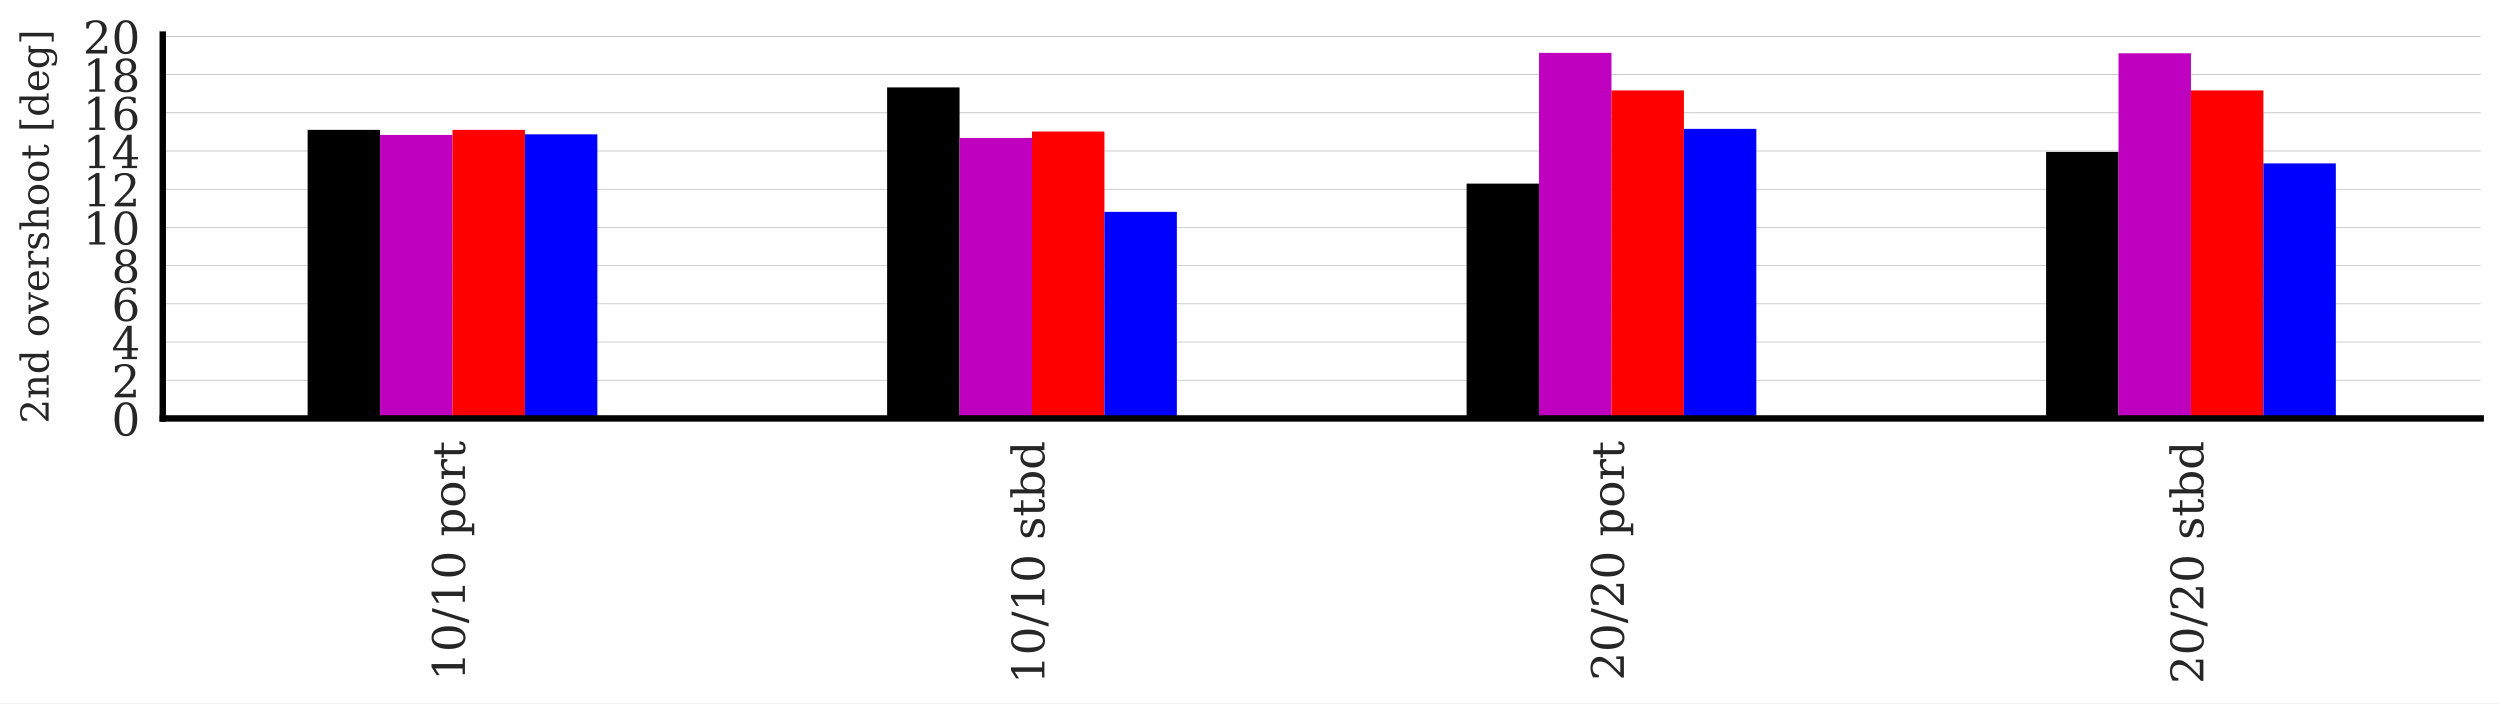
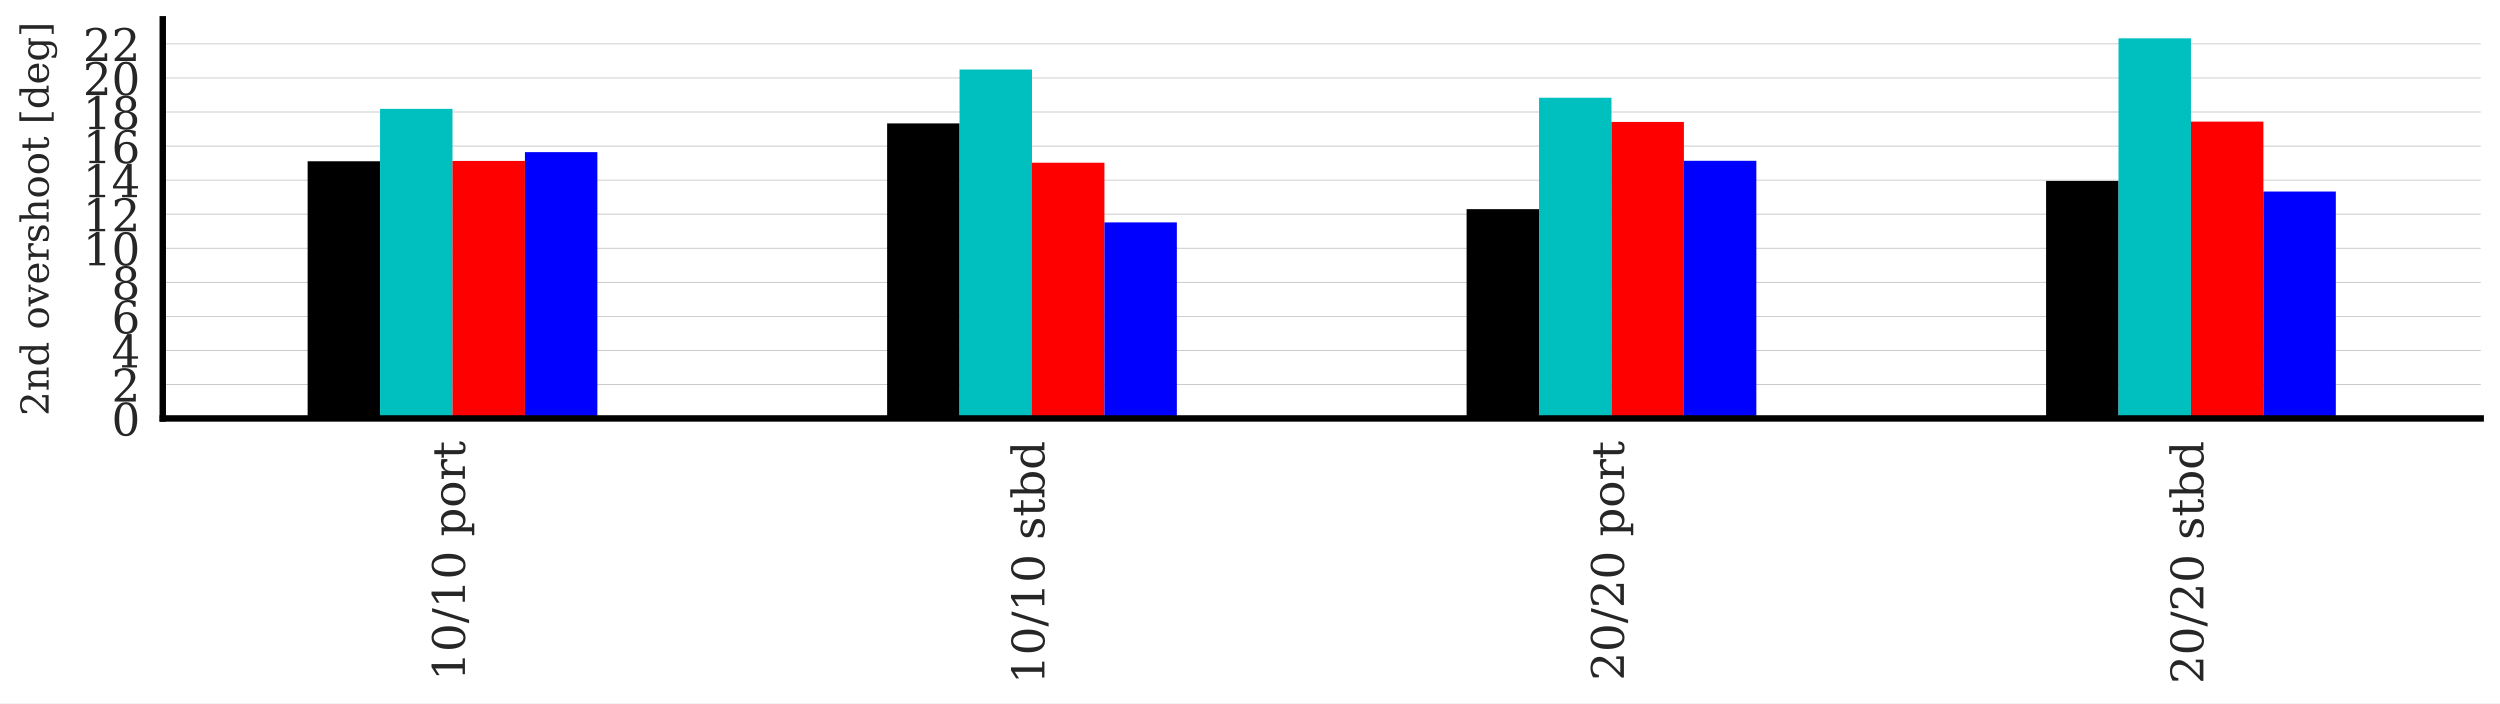
<svg xmlns="http://www.w3.org/2000/svg" xmlns:xlink="http://www.w3.org/1999/xlink" width="388.619pt" height="109.312pt" viewBox="0 0 388.619 109.312" version="1.1">
  <defs>
    <style type="text/css">*{stroke-linejoin: round; stroke-linecap: butt}</style>
  </defs>
  <g id="figure_1">
    <g id="patch_1">
      <path d="M 0 109.312  L 388.619 109.312  L 388.619 0  L 0 0  z " style="fill: #ffffff" />
    </g>
    <g id="axes_1">
      <g id="patch_2">
-         <path d="M 25.3 65.046  L 385.619 65.046  L 385.619 5.377  L 25.3 5.377  z " style="fill: #ffffff" />
+         <path d="M 25.3 65.046  L 385.619 65.046  L 385.619 3  L 25.3 3  z " style="fill: #ffffff" />
      </g>
      <g id="matplotlib.axis_1">
        <g id="xtick_1">
          <g id="line2d_1" />
          <g id="text_1">
            <g style="fill: #262626" transform="translate(72.27138 105.7983) rotate(-90) scale(0.07 -0.07)">
              <defs>
                <path id="DejaVuSerif-31" d="M 909 0  L 909 331  L 1722 331  L 1722 4213  L 781 3603  L 781 4013  L 1919 4750  L 2350 4750  L 2350 331  L 3163 331  L 3163 0  L 909 0  z " transform="scale(0.015625)" />
                <path id="DejaVuSerif-30" d="M 2034 219  Q 2513 219 2750 744  Q 2988 1269 2988 2328  Q 2988 3391 2750 3916  Q 2513 4441 2034 4441  Q 1556 4441 1318 3916  Q 1081 3391 1081 2328  Q 1081 1269 1318 744  Q 1556 219 2034 219  z M 2034 -91  Q 1275 -91 848 546  Q 422 1184 422 2328  Q 422 3475 848 4112  Q 1275 4750 2034 4750  Q 2797 4750 3222 4112  Q 3647 3475 3647 2328  Q 3647 1184 3222 546  Q 2797 -91 2034 -91  z " transform="scale(0.015625)" />
                <path id="DejaVuSerif-2f" d="M 1656 4666  L 2156 4666  L 500 -594  L 0 -594  L 1656 4666  z " transform="scale(0.015625)" />
                <path id="DejaVuSerif-20" transform="scale(0.015625)" />
                <path id="DejaVuSerif-70" d="M 1313 1825  L 1313 1497  Q 1313 897 1542 583  Q 1772 269 2209 269  Q 2650 269 2876 622  Q 3103 975 3103 1663  Q 3103 2353 2876 2703  Q 2650 3053 2209 3053  Q 1772 3053 1542 2737  Q 1313 2422 1313 1825  z M 738 2988  L 184 2988  L 184 3322  L 1313 3322  L 1313 2803  Q 1481 3116 1742 3264  Q 2003 3413 2388 3413  Q 3000 3413 3387 2928  Q 3775 2444 3775 1663  Q 3775 881 3387 395  Q 3000 -91 2388 -91  Q 2003 -91 1742 57  Q 1481 206 1313 519  L 1313 -997  L 1856 -997  L 1856 -1331  L 184 -1331  L 184 -997  L 738 -997  L 738 2988  z " transform="scale(0.015625)" />
                <path id="DejaVuSerif-6f" d="M 1925 219  Q 2388 219 2623 584  Q 2859 950 2859 1663  Q 2859 2375 2623 2739  Q 2388 3103 1925 3103  Q 1463 3103 1227 2739  Q 991 2375 991 1663  Q 991 950 1228 584  Q 1466 219 1925 219  z M 1925 -91  Q 1200 -91 759 389  Q 319 869 319 1663  Q 319 2456 758 2934  Q 1197 3413 1925 3413  Q 2653 3413 3092 2934  Q 3531 2456 3531 1663  Q 3531 869 3092 389  Q 2653 -91 1925 -91  z " transform="scale(0.015625)" />
                <path id="DejaVuSerif-72" d="M 3059 3328  L 3059 2497  L 2728 2497  Q 2713 2744 2591 2866  Q 2469 2988 2234 2988  Q 1809 2988 1582 2694  Q 1356 2400 1356 1850  L 1356 331  L 2022 331  L 2022 0  L 263 0  L 263 331  L 781 331  L 781 2994  L 231 2994  L 231 3322  L 1356 3322  L 1356 2731  Q 1525 3078 1790 3245  Q 2056 3413 2438 3413  Q 2578 3413 2733 3391  Q 2888 3369 3059 3328  z " transform="scale(0.015625)" />
                <path id="DejaVuSerif-74" d="M 691 2988  L 184 2988  L 184 3322  L 691 3322  L 691 4353  L 1269 4353  L 1269 3322  L 2350 3322  L 2350 2988  L 1269 2988  L 1269 878  Q 1269 456 1350 337  Q 1431 219 1650 219  Q 1875 219 1978 351  Q 2081 484 2088 781  L 2522 781  Q 2497 328 2275 118  Q 2053 -91 1600 -91  Q 1103 -91 897 129  Q 691 350 691 878  L 691 2988  z " transform="scale(0.015625)" />
              </defs>
              <use xlink:href="#DejaVuSerif-31" />
              <use xlink:href="#DejaVuSerif-30" x="63.623" />
              <use xlink:href="#DejaVuSerif-2f" x="127.246" />
              <use xlink:href="#DejaVuSerif-31" x="160.938" />
              <use xlink:href="#DejaVuSerif-30" x="224.561" />
              <use xlink:href="#DejaVuSerif-20" x="288.184" />
              <use xlink:href="#DejaVuSerif-70" x="319.971" />
              <use xlink:href="#DejaVuSerif-6f" x="383.984" />
              <use xlink:href="#DejaVuSerif-72" x="444.189" />
              <use xlink:href="#DejaVuSerif-74" x="491.992" />
            </g>
          </g>
        </g>
        <g id="xtick_2">
          <g id="line2d_2" />
          <g id="text_2">
            <g style="fill: #262626" transform="translate(162.3512 106.3113) rotate(-90) scale(0.07 -0.07)">
              <defs>
                <path id="DejaVuSerif-73" d="M 359 184  L 359 959  L 691 959  Q 703 588 923 403  Q 1144 219 1575 219  Q 1963 219 2166 364  Q 2369 509 2369 788  Q 2369 1006 2220 1140  Q 2072 1275 1594 1428  L 1178 1569  Q 750 1706 558 1912  Q 366 2119 366 2438  Q 366 2894 700 3153  Q 1034 3413 1625 3413  Q 1888 3413 2178 3344  Q 2469 3275 2778 3144  L 2778 2419  L 2447 2419  Q 2434 2741 2221 2922  Q 2009 3103 1644 3103  Q 1281 3103 1095 2975  Q 909 2847 909 2591  Q 909 2381 1050 2254  Q 1191 2128 1613 1997  L 2069 1856  Q 2541 1709 2748 1489  Q 2956 1269 2956 922  Q 2956 450 2595 179  Q 2234 -91 1600 -91  Q 1278 -91 972 -22  Q 666 47 359 184  z " transform="scale(0.015625)" />
                <path id="DejaVuSerif-62" d="M 738 331  L 738 4531  L 184 4531  L 184 4863  L 1313 4863  L 1313 2803  Q 1481 3116 1742 3264  Q 2003 3413 2388 3413  Q 3000 3413 3387 2928  Q 3775 2444 3775 1663  Q 3775 881 3387 395  Q 3000 -91 2388 -91  Q 2003 -91 1742 57  Q 1481 206 1313 519  L 1313 0  L 184 0  L 184 331  L 738 331  z M 1313 1497  Q 1313 897 1542 583  Q 1772 269 2209 269  Q 2650 269 2876 622  Q 3103 975 3103 1663  Q 3103 2353 2876 2703  Q 2650 3053 2209 3053  Q 1772 3053 1542 2737  Q 1313 2422 1313 1825  L 1313 1497  z " transform="scale(0.015625)" />
                <path id="DejaVuSerif-64" d="M 3359 331  L 3909 331  L 3909 0  L 2784 0  L 2784 519  Q 2616 206 2355 57  Q 2094 -91 1709 -91  Q 1097 -91 708 395  Q 319 881 319 1663  Q 319 2444 706 2928  Q 1094 3413 1709 3413  Q 2094 3413 2355 3264  Q 2616 3116 2784 2803  L 2784 4531  L 2241 4531  L 2241 4863  L 3359 4863  L 3359 331  z M 2784 1497  L 2784 1825  Q 2784 2422 2554 2737  Q 2325 3053 1888 3053  Q 1444 3053 1217 2703  Q 991 2353 991 1663  Q 991 975 1217 622  Q 1444 269 1888 269  Q 2325 269 2554 583  Q 2784 897 2784 1497  z " transform="scale(0.015625)" />
              </defs>
              <use xlink:href="#DejaVuSerif-31" />
              <use xlink:href="#DejaVuSerif-30" x="63.623" />
              <use xlink:href="#DejaVuSerif-2f" x="127.246" />
              <use xlink:href="#DejaVuSerif-31" x="160.938" />
              <use xlink:href="#DejaVuSerif-30" x="224.561" />
              <use xlink:href="#DejaVuSerif-20" x="288.184" />
              <use xlink:href="#DejaVuSerif-73" x="319.971" />
              <use xlink:href="#DejaVuSerif-74" x="371.289" />
              <use xlink:href="#DejaVuSerif-62" x="411.475" />
              <use xlink:href="#DejaVuSerif-64" x="475.488" />
            </g>
          </g>
        </g>
        <g id="xtick_3">
          <g id="line2d_3" />
          <g id="text_3">
            <g style="fill: #262626" transform="translate(252.4309 105.7983) rotate(-90) scale(0.07 -0.07)">
              <defs>
                <path id="DejaVuSerif-32" d="M 819 3553  L 469 3553  L 469 4384  Q 803 4563 1142 4656  Q 1481 4750 1806 4750  Q 2534 4750 2956 4397  Q 3378 4044 3378 3438  Q 3378 2753 2422 1800  Q 2347 1728 2309 1691  L 1131 513  L 3078 513  L 3078 1088  L 3444 1088  L 3444 0  L 434 0  L 434 341  L 1850 1753  Q 2319 2222 2519 2614  Q 2719 3006 2719 3438  Q 2719 3909 2473 4175  Q 2228 4441 1797 4441  Q 1350 4441 1106 4219  Q 863 3997 819 3553  z " transform="scale(0.015625)" />
              </defs>
              <use xlink:href="#DejaVuSerif-32" />
              <use xlink:href="#DejaVuSerif-30" x="63.623" />
              <use xlink:href="#DejaVuSerif-2f" x="127.246" />
              <use xlink:href="#DejaVuSerif-32" x="160.938" />
              <use xlink:href="#DejaVuSerif-30" x="224.561" />
              <use xlink:href="#DejaVuSerif-20" x="288.184" />
              <use xlink:href="#DejaVuSerif-70" x="319.971" />
              <use xlink:href="#DejaVuSerif-6f" x="383.984" />
              <use xlink:href="#DejaVuSerif-72" x="444.189" />
              <use xlink:href="#DejaVuSerif-74" x="491.992" />
            </g>
          </g>
        </g>
        <g id="xtick_4">
          <g id="line2d_4" />
          <g id="text_4">
            <g style="fill: #262626" transform="translate(342.5107 106.3113) rotate(-90) scale(0.07 -0.07)">
              <use xlink:href="#DejaVuSerif-32" />
              <use xlink:href="#DejaVuSerif-30" x="63.623" />
              <use xlink:href="#DejaVuSerif-2f" x="127.246" />
              <use xlink:href="#DejaVuSerif-32" x="160.938" />
              <use xlink:href="#DejaVuSerif-30" x="224.561" />
              <use xlink:href="#DejaVuSerif-20" x="288.184" />
              <use xlink:href="#DejaVuSerif-73" x="319.971" />
              <use xlink:href="#DejaVuSerif-74" x="371.289" />
              <use xlink:href="#DejaVuSerif-62" x="411.475" />
              <use xlink:href="#DejaVuSerif-64" x="475.488" />
            </g>
          </g>
        </g>
      </g>
      <g id="matplotlib.axis_2">
        <g id="ytick_1">
          <g id="line2d_5">
-             <path d="M 25.3 65.046  L 385.619 65.046  " clip-path="url(#p24852816ac)" style="fill: none; stroke: #b0b0b0; stroke-width: 0.1; stroke-linecap: round" />
+             <path d="M 25.3 65.046  L 385.619 65.046  " clip-path="url(#p34b1e77167)" style="fill: none; stroke: #b0b0b0; stroke-width: 0.1; stroke-linecap: round" />
          </g>
          <g id="line2d_6" />
          <g id="text_5">
            <g style="fill: #262626" transform="translate(17.34618 67.70576) scale(0.07 -0.07)">
              <use xlink:href="#DejaVuSerif-30" />
            </g>
          </g>
        </g>
        <g id="ytick_2">
          <g id="line2d_7">
-             <path d="M 25.3 59.108  L 385.619 59.108  " clip-path="url(#p24852816ac)" style="fill: none; stroke: #b0b0b0; stroke-width: 0.1; stroke-linecap: round" />
+             <path d="M 25.3 59.753  L 385.619 59.753  " clip-path="url(#p34b1e77167)" style="fill: none; stroke: #b0b0b0; stroke-width: 0.1; stroke-linecap: round" />
          </g>
          <g id="line2d_8" />
          <g id="text_6">
-             <g style="fill: #262626" transform="translate(17.34618 61.76705) scale(0.07 -0.07)">
+             <g style="fill: #262626" transform="translate(17.34618 62.41294) scale(0.07 -0.07)">
              <use xlink:href="#DejaVuSerif-32" />
            </g>
          </g>
        </g>
        <g id="ytick_3">
          <g id="line2d_9">
-             <path d="M 25.3 53.169  L 385.619 53.169  " clip-path="url(#p24852816ac)" style="fill: none; stroke: #b0b0b0; stroke-width: 0.1; stroke-linecap: round" />
+             <path d="M 25.3 54.461  L 385.619 54.461  " clip-path="url(#p34b1e77167)" style="fill: none; stroke: #b0b0b0; stroke-width: 0.1; stroke-linecap: round" />
          </g>
          <g id="line2d_10" />
          <g id="text_7">
-             <g style="fill: #262626" transform="translate(17.34618 55.82833) scale(0.07 -0.07)">
+             <g style="fill: #262626" transform="translate(17.34618 57.12012) scale(0.07 -0.07)">
              <defs>
                <path id="DejaVuSerif-34" d="M 2234 1581  L 2234 4063  L 641 1581  L 2234 1581  z M 3609 0  L 1484 0  L 1484 331  L 2234 331  L 2234 1247  L 197 1247  L 197 1588  L 2241 4750  L 2859 4750  L 2859 1581  L 3750 1581  L 3750 1247  L 2859 1247  L 2859 331  L 3609 331  L 3609 0  z " transform="scale(0.015625)" />
              </defs>
              <use xlink:href="#DejaVuSerif-34" />
            </g>
          </g>
        </g>
        <g id="ytick_4">
          <g id="line2d_11">
-             <path d="M 25.3 47.23  L 385.619 47.23  " clip-path="url(#p24852816ac)" style="fill: none; stroke: #b0b0b0; stroke-width: 0.1; stroke-linecap: round" />
+             <path d="M 25.3 49.168  L 385.619 49.168  " clip-path="url(#p34b1e77167)" style="fill: none; stroke: #b0b0b0; stroke-width: 0.1; stroke-linecap: round" />
          </g>
          <g id="line2d_12" />
          <g id="text_8">
-             <g style="fill: #262626" transform="translate(17.34618 49.88962) scale(0.07 -0.07)">
+             <g style="fill: #262626" transform="translate(17.34618 51.82729) scale(0.07 -0.07)">
              <defs>
                <path id="DejaVuSerif-36" d="M 2094 219  Q 2534 219 2771 542  Q 3009 866 3009 1472  Q 3009 2078 2771 2401  Q 2534 2725 2094 2725  Q 1647 2725 1412 2412  Q 1178 2100 1178 1509  Q 1178 888 1415 553  Q 1653 219 2094 219  z M 1075 2569  Q 1288 2803 1556 2918  Q 1825 3034 2163 3034  Q 2859 3034 3264 2615  Q 3669 2197 3669 1472  Q 3669 763 3233 336  Q 2797 -91 2069 -91  Q 1278 -91 853 498  Q 428 1088 428 2181  Q 428 3406 931 4078  Q 1434 4750 2350 4750  Q 2597 4750 2869 4703  Q 3141 4656 3425 4563  L 3425 3794  L 3072 3794  Q 3034 4109 2831 4275  Q 2628 4441 2284 4441  Q 1678 4441 1381 3981  Q 1084 3522 1075 2569  z " transform="scale(0.015625)" />
              </defs>
              <use xlink:href="#DejaVuSerif-36" />
            </g>
          </g>
        </g>
        <g id="ytick_5">
          <g id="line2d_13">
-             <path d="M 25.3 41.291  L 385.619 41.291  " clip-path="url(#p24852816ac)" style="fill: none; stroke: #b0b0b0; stroke-width: 0.1; stroke-linecap: round" />
+             <path d="M 25.3 43.875  L 385.619 43.875  " clip-path="url(#p34b1e77167)" style="fill: none; stroke: #b0b0b0; stroke-width: 0.1; stroke-linecap: round" />
          </g>
          <g id="line2d_14" />
          <g id="text_9">
-             <g style="fill: #262626" transform="translate(17.34618 43.9509) scale(0.07 -0.07)">
+             <g style="fill: #262626" transform="translate(17.34618 46.53447) scale(0.07 -0.07)">
              <defs>
                <path id="DejaVuSerif-38" d="M 2981 1275  Q 2981 1775 2732 2051  Q 2484 2328 2034 2328  Q 1584 2328 1336 2051  Q 1088 1775 1088 1275  Q 1088 772 1336 495  Q 1584 219 2034 219  Q 2484 219 2732 495  Q 2981 772 2981 1275  z M 2853 3541  Q 2853 3966 2637 4203  Q 2422 4441 2034 4441  Q 1650 4441 1433 4203  Q 1216 3966 1216 3541  Q 1216 3113 1433 2875  Q 1650 2638 2034 2638  Q 2422 2638 2637 2875  Q 2853 3113 2853 3541  z M 2516 2484  Q 3047 2413 3344 2092  Q 3641 1772 3641 1275  Q 3641 619 3225 264  Q 2809 -91 2034 -91  Q 1263 -91 845 264  Q 428 619 428 1275  Q 428 1772 725 2092  Q 1022 2413 1556 2484  Q 1084 2569 832 2842  Q 581 3116 581 3541  Q 581 4103 968 4426  Q 1356 4750 2034 4750  Q 2713 4750 3100 4426  Q 3488 4103 3488 3541  Q 3488 3116 3236 2842  Q 2984 2569 2516 2484  z " transform="scale(0.015625)" />
              </defs>
              <use xlink:href="#DejaVuSerif-38" />
            </g>
          </g>
        </g>
        <g id="ytick_6">
          <g id="line2d_15">
-             <path d="M 25.3 35.353  L 385.619 35.353  " clip-path="url(#p24852816ac)" style="fill: none; stroke: #b0b0b0; stroke-width: 0.1; stroke-linecap: round" />
+             <path d="M 25.3 38.582  L 385.619 38.582  " clip-path="url(#p34b1e77167)" style="fill: none; stroke: #b0b0b0; stroke-width: 0.1; stroke-linecap: round" />
          </g>
          <g id="line2d_16" />
          <g id="text_10">
-             <g style="fill: #262626" transform="translate(12.89243 38.01218) scale(0.07 -0.07)">
+             <g style="fill: #262626" transform="translate(12.89243 41.24165) scale(0.07 -0.07)">
              <use xlink:href="#DejaVuSerif-31" />
              <use xlink:href="#DejaVuSerif-30" x="63.623" />
            </g>
          </g>
        </g>
        <g id="ytick_7">
          <g id="line2d_17">
-             <path d="M 25.3 29.414  L 385.619 29.414  " clip-path="url(#p24852816ac)" style="fill: none; stroke: #b0b0b0; stroke-width: 0.1; stroke-linecap: round" />
+             <path d="M 25.3 33.289  L 385.619 33.289  " clip-path="url(#p34b1e77167)" style="fill: none; stroke: #b0b0b0; stroke-width: 0.1; stroke-linecap: round" />
          </g>
          <g id="line2d_18" />
          <g id="text_11">
-             <g style="fill: #262626" transform="translate(12.89243 32.07347) scale(0.07 -0.07)">
+             <g style="fill: #262626" transform="translate(12.89243 35.94882) scale(0.07 -0.07)">
              <use xlink:href="#DejaVuSerif-31" />
              <use xlink:href="#DejaVuSerif-32" x="63.623" />
            </g>
          </g>
        </g>
        <g id="ytick_8">
          <g id="line2d_19">
-             <path d="M 25.3 23.475  L 385.619 23.475  " clip-path="url(#p24852816ac)" style="fill: none; stroke: #b0b0b0; stroke-width: 0.1; stroke-linecap: round" />
+             <path d="M 25.3 27.997  L 385.619 27.997  " clip-path="url(#p34b1e77167)" style="fill: none; stroke: #b0b0b0; stroke-width: 0.1; stroke-linecap: round" />
          </g>
          <g id="line2d_20" />
          <g id="text_12">
-             <g style="fill: #262626" transform="translate(12.89243 26.13475) scale(0.07 -0.07)">
+             <g style="fill: #262626" transform="translate(12.89243 30.656) scale(0.07 -0.07)">
              <use xlink:href="#DejaVuSerif-31" />
              <use xlink:href="#DejaVuSerif-34" x="63.623" />
            </g>
          </g>
        </g>
        <g id="ytick_9">
          <g id="line2d_21">
-             <path d="M 25.3 17.537  L 385.619 17.537  " clip-path="url(#p24852816ac)" style="fill: none; stroke: #b0b0b0; stroke-width: 0.1; stroke-linecap: round" />
+             <path d="M 25.3 22.704  L 385.619 22.704  " clip-path="url(#p34b1e77167)" style="fill: none; stroke: #b0b0b0; stroke-width: 0.1; stroke-linecap: round" />
          </g>
          <g id="line2d_22" />
          <g id="text_13">
-             <g style="fill: #262626" transform="translate(12.89243 20.19603) scale(0.07 -0.07)">
+             <g style="fill: #262626" transform="translate(12.89243 25.36318) scale(0.07 -0.07)">
              <use xlink:href="#DejaVuSerif-31" />
              <use xlink:href="#DejaVuSerif-36" x="63.623" />
            </g>
          </g>
        </g>
        <g id="ytick_10">
          <g id="line2d_23">
-             <path d="M 25.3 11.598  L 385.619 11.598  " clip-path="url(#p24852816ac)" style="fill: none; stroke: #b0b0b0; stroke-width: 0.1; stroke-linecap: round" />
+             <path d="M 25.3 17.411  L 385.619 17.411  " clip-path="url(#p34b1e77167)" style="fill: none; stroke: #b0b0b0; stroke-width: 0.1; stroke-linecap: round" />
          </g>
          <g id="line2d_24" />
          <g id="text_14">
-             <g style="fill: #262626" transform="translate(12.89243 14.25732) scale(0.07 -0.07)">
+             <g style="fill: #262626" transform="translate(12.89243 20.07035) scale(0.07 -0.07)">
              <use xlink:href="#DejaVuSerif-31" />
              <use xlink:href="#DejaVuSerif-38" x="63.623" />
            </g>
          </g>
        </g>
        <g id="ytick_11">
          <g id="line2d_25">
-             <path d="M 25.3 5.659  L 385.619 5.659  " clip-path="url(#p24852816ac)" style="fill: none; stroke: #b0b0b0; stroke-width: 0.1; stroke-linecap: round" />
+             <path d="M 25.3 12.118  L 385.619 12.118  " clip-path="url(#p34b1e77167)" style="fill: none; stroke: #b0b0b0; stroke-width: 0.1; stroke-linecap: round" />
          </g>
          <g id="line2d_26" />
          <g id="text_15">
-             <g style="fill: #262626" transform="translate(12.89243 8.318603) scale(0.07 -0.07)">
-               <use xlink:href="#DejaVuSerif-32" />
-               <use xlink:href="#DejaVuSerif-30" x="63.623" />
-             </g>
-           </g>
-         </g>
-         <g id="text_16">
-           <g style="fill: #262626" transform="translate(7.559303 65.83767) rotate(-90) scale(0.06 -0.06)">
+             <g style="fill: #262626" transform="translate(12.89243 14.77753) scale(0.07 -0.07)">
+               <use xlink:href="#DejaVuSerif-32" />
+               <use xlink:href="#DejaVuSerif-30" x="63.623" />
+             </g>
+           </g>
+         </g>
+         <g id="ytick_12">
+           <g id="line2d_27">
+             <path d="M 25.3 6.825  L 385.619 6.825  " clip-path="url(#p34b1e77167)" style="fill: none; stroke: #b0b0b0; stroke-width: 0.1; stroke-linecap: round" />
+           </g>
+           <g id="line2d_28" />
+           <g id="text_16">
+             <g style="fill: #262626" transform="translate(12.89243 9.484708) scale(0.07 -0.07)">
+               <use xlink:href="#DejaVuSerif-32" />
+               <use xlink:href="#DejaVuSerif-32" x="63.623" />
+             </g>
+           </g>
+         </g>
+         <g id="text_17">
+           <g style="fill: #262626" transform="translate(7.559303 64.64906) rotate(-90) scale(0.06 -0.06)">
            <defs>
              <path id="DejaVuSerif-6e" d="M 263 0  L 263 331  L 781 331  L 781 2988  L 231 2988  L 231 3322  L 1356 3322  L 1356 2731  Q 1516 3069 1770 3241  Q 2025 3413 2363 3413  Q 2913 3413 3172 3097  Q 3431 2781 3431 2113  L 3431 331  L 3944 331  L 3944 0  L 2356 0  L 2356 331  L 2853 331  L 2853 1931  Q 2853 2541 2703 2767  Q 2553 2994 2175 2994  Q 1775 2994 1565 2701  Q 1356 2409 1356 1850  L 1356 331  L 1856 331  L 1856 0  L 263 0  z " transform="scale(0.015625)" />
              <path id="DejaVuSerif-76" d="M 1581 0  L 359 2988  L -19 2988  L -19 3322  L 1509 3322  L 1509 2988  L 978 2988  L 1913 703  L 2847 2988  L 2350 2988  L 2350 3322  L 3597 3322  L 3597 2988  L 3225 2988  L 2003 0  L 1581 0  z " transform="scale(0.015625)" />
              <path id="DejaVuSerif-65" d="M 3469 1600  L 991 1600  L 991 1575  Q 991 903 1244 561  Q 1497 219 1991 219  Q 2369 219 2611 417  Q 2853 616 2950 1006  L 3413 1006  Q 3275 459 2904 184  Q 2534 -91 1931 -91  Q 1203 -91 761 389  Q 319 869 319 1663  Q 319 2450 753 2931  Q 1188 3413 1894 3413  Q 2647 3413 3050 2948  Q 3453 2484 3469 1600  z M 2791 1931  Q 2772 2513 2545 2808  Q 2319 3103 1894 3103  Q 1497 3103 1269 2806  Q 1041 2509 991 1931  L 2791 1931  z " transform="scale(0.015625)" />
              <path id="DejaVuSerif-68" d="M 263 0  L 263 331  L 781 331  L 781 4531  L 231 4531  L 231 4863  L 1356 4863  L 1356 2731  Q 1516 3069 1770 3241  Q 2025 3413 2363 3413  Q 2913 3413 3172 3097  Q 3431 2781 3431 2113  L 3431 331  L 3944 331  L 3944 0  L 2356 0  L 2356 331  L 2853 331  L 2853 1931  Q 2853 2541 2704 2764  Q 2556 2988 2175 2988  Q 1775 2988 1565 2697  Q 1356 2406 1356 1850  L 1356 331  L 1856 331  L 1856 0  L 263 0  z " transform="scale(0.015625)" />
              <path id="DejaVuSerif-5b" d="M 550 4863  L 2003 4863  L 2003 4531  L 1147 4531  L 1147 -513  L 2003 -513  L 2003 -844  L 550 -844  L 550 4863  z " transform="scale(0.015625)" />
              <path id="DejaVuSerif-67" d="M 3359 2988  L 3359 72  Q 3359 -644 2965 -1033  Q 2572 -1422 1844 -1422  Q 1516 -1422 1216 -1362  Q 916 -1303 641 -1184  L 641 -488  L 941 -488  Q 997 -813 1206 -963  Q 1416 -1113 1806 -1113  Q 2313 -1113 2548 -827  Q 2784 -541 2784 72  L 2784 519  Q 2616 206 2355 57  Q 2094 -91 1709 -91  Q 1097 -91 708 395  Q 319 881 319 1663  Q 319 2444 706 2928  Q 1094 3413 1709 3413  Q 2094 3413 2355 3264  Q 2616 3116 2784 2803  L 2784 3322  L 3909 3322  L 3909 2988  L 3359 2988  z M 2784 1825  Q 2784 2422 2554 2737  Q 2325 3053 1888 3053  Q 1444 3053 1217 2703  Q 991 2353 991 1663  Q 991 975 1217 622  Q 1444 269 1888 269  Q 2325 269 2554 583  Q 2784 897 2784 1497  L 2784 1825  z " transform="scale(0.015625)" />
              <path id="DejaVuSerif-5d" d="M 1947 4863  L 1947 -844  L 494 -844  L 494 -513  L 1350 -513  L 1350 4531  L 494 4531  L 494 4863  L 1947 4863  z " transform="scale(0.015625)" />
            </defs>
            <use xlink:href="#DejaVuSerif-32" />
            <use xlink:href="#DejaVuSerif-6e" x="63.623" />
            <use xlink:href="#DejaVuSerif-64" x="128.027" />
            <use xlink:href="#DejaVuSerif-20" x="192.041" />
            <use xlink:href="#DejaVuSerif-6f" x="223.828" />
            <use xlink:href="#DejaVuSerif-76" x="284.033" />
            <use xlink:href="#DejaVuSerif-65" x="340.527" />
            <use xlink:href="#DejaVuSerif-72" x="399.707" />
            <use xlink:href="#DejaVuSerif-73" x="447.51" />
            <use xlink:href="#DejaVuSerif-68" x="498.828" />
            <use xlink:href="#DejaVuSerif-6f" x="563.232" />
            <use xlink:href="#DejaVuSerif-6f" x="623.438" />
            <use xlink:href="#DejaVuSerif-74" x="683.643" />
            <use xlink:href="#DejaVuSerif-20" x="723.828" />
            <use xlink:href="#DejaVuSerif-5b" x="755.615" />
            <use xlink:href="#DejaVuSerif-64" x="794.629" />
            <use xlink:href="#DejaVuSerif-65" x="858.643" />
            <use xlink:href="#DejaVuSerif-67" x="917.822" />
            <use xlink:href="#DejaVuSerif-5d" x="981.836" />
          </g>
        </g>
      </g>
      <g id="patch_3">
-         <path d="M 47.82 65.046  L 59.08 65.046  L 59.08 20.189  L 47.82 20.189  z " clip-path="url(#p24852816ac)" />
+         <path d="M 47.82 65.046  L 59.08 65.046  L 59.08 25.067  L 47.82 25.067  z " clip-path="url(#p34b1e77167)" />
      </g>
      <g id="patch_4">
-         <path d="M 137.9 65.046  L 149.16 65.046  L 149.16 13.583  L 137.9 13.583  z " clip-path="url(#p24852816ac)" />
+         <path d="M 137.9 65.046  L 149.16 65.046  L 149.16 19.18  L 137.9 19.18  z " clip-path="url(#p34b1e77167)" />
      </g>
      <g id="patch_5">
-         <path d="M 227.979 65.046  L 239.239 65.046  L 239.239 28.539  L 227.979 28.539  z " clip-path="url(#p24852816ac)" />
+         <path d="M 227.979 65.046  L 239.239 65.046  L 239.239 32.51  L 227.979 32.51  z " clip-path="url(#p34b1e77167)" />
      </g>
      <g id="patch_6">
-         <path d="M 318.059 65.046  L 329.319 65.046  L 329.319 23.621  L 318.059 23.621  z " clip-path="url(#p24852816ac)" />
+         <path d="M 318.059 65.046  L 329.319 65.046  L 329.319 28.126  L 318.059 28.126  z " clip-path="url(#p34b1e77167)" />
      </g>
      <g id="patch_7">
-         <path d="M 59.08 65.046  L 70.34 65.046  L 70.34 20.975  L 59.08 20.975  z " clip-path="url(#p24852816ac)" style="fill: #bf00bf" />
+         <path d="M 59.08 65.046  L 70.34 65.046  L 70.34 16.921  L 59.08 16.921  z " clip-path="url(#p34b1e77167)" style="fill: #00bfbf" />
      </g>
      <g id="patch_8">
-         <path d="M 149.16 65.046  L 160.42 65.046  L 160.42 21.439  L 149.16 21.439  z " clip-path="url(#p24852816ac)" style="fill: #bf00bf" />
+         <path d="M 149.16 65.046  L 160.42 65.046  L 160.42 10.808  L 149.16 10.808  z " clip-path="url(#p34b1e77167)" style="fill: #00bfbf" />
      </g>
      <g id="patch_9">
-         <path d="M 239.239 65.046  L 250.499 65.046  L 250.499 8.219  L 239.239 8.219  z " clip-path="url(#p24852816ac)" style="fill: #bf00bf" />
+         <path d="M 239.239 65.046  L 250.499 65.046  L 250.499 15.195  L 239.239 15.195  z " clip-path="url(#p34b1e77167)" style="fill: #00bfbf" />
      </g>
      <g id="patch_10">
-         <path d="M 329.319 65.046  L 340.579 65.046  L 340.579 8.276  L 329.319 8.276  z " clip-path="url(#p24852816ac)" style="fill: #bf00bf" />
+         <path d="M 329.319 65.046  L 340.579 65.046  L 340.579 5.955  L 329.319 5.955  z " clip-path="url(#p34b1e77167)" style="fill: #00bfbf" />
      </g>
      <g id="patch_11">
-         <path d="M 70.34 65.046  L 81.6 65.046  L 81.6 20.184  L 70.34 20.184  z " clip-path="url(#p24852816ac)" style="fill: #ff0000" />
+         <path d="M 70.34 65.046  L 81.6 65.046  L 81.6 25.019  L 70.34 25.019  z " clip-path="url(#p34b1e77167)" style="fill: #ff0000" />
      </g>
      <g id="patch_12">
-         <path d="M 160.42 65.046  L 171.68 65.046  L 171.68 20.448  L 160.42 20.448  z " clip-path="url(#p24852816ac)" style="fill: #ff0000" />
+         <path d="M 160.42 65.046  L 171.68 65.046  L 171.68 25.297  L 160.42 25.297  z " clip-path="url(#p34b1e77167)" style="fill: #ff0000" />
      </g>
      <g id="patch_13">
-         <path d="M 250.499 65.046  L 261.759 65.046  L 261.759 14.055  L 250.499 14.055  z " clip-path="url(#p24852816ac)" style="fill: #ff0000" />
+         <path d="M 250.499 65.046  L 261.759 65.046  L 261.759 18.95  L 250.499 18.95  z " clip-path="url(#p34b1e77167)" style="fill: #ff0000" />
      </g>
      <g id="patch_14">
-         <path d="M 340.579 65.046  L 351.839 65.046  L 351.839 14.05  L 340.579 14.05  z " clip-path="url(#p24852816ac)" style="fill: #ff0000" />
+         <path d="M 340.579 65.046  L 351.839 65.046  L 351.839 18.903  L 340.579 18.903  z " clip-path="url(#p34b1e77167)" style="fill: #ff0000" />
      </g>
      <g id="patch_15">
-         <path d="M 81.6 65.046  L 92.86 65.046  L 92.86 20.877  L 81.6 20.877  z " clip-path="url(#p24852816ac)" style="fill: #0000ff" />
+         <path d="M 81.6 65.046  L 92.86 65.046  L 92.86 23.653  L 81.6 23.653  z " clip-path="url(#p34b1e77167)" style="fill: #0000ff" />
      </g>
      <g id="patch_16">
-         <path d="M 171.68 65.046  L 182.94 65.046  L 182.94 32.938  L 171.68 32.938  z " clip-path="url(#p24852816ac)" style="fill: #0000ff" />
+         <path d="M 171.68 65.046  L 182.94 65.046  L 182.94 34.568  L 171.68 34.568  z " clip-path="url(#p34b1e77167)" style="fill: #0000ff" />
      </g>
      <g id="patch_17">
-         <path d="M 261.759 65.046  L 273.019 65.046  L 273.019 20.037  L 261.759 20.037  z " clip-path="url(#p24852816ac)" style="fill: #0000ff" />
+         <path d="M 261.759 65.046  L 273.019 65.046  L 273.019 24.997  L 261.759 24.997  z " clip-path="url(#p34b1e77167)" style="fill: #0000ff" />
      </g>
      <g id="patch_18">
-         <path d="M 351.839 65.046  L 363.099 65.046  L 363.099 25.396  L 351.839 25.396  z " clip-path="url(#p24852816ac)" style="fill: #0000ff" />
+         <path d="M 351.839 65.046  L 363.099 65.046  L 363.099 29.768  L 351.839 29.768  z " clip-path="url(#p34b1e77167)" style="fill: #0000ff" />
      </g>
      <g id="patch_19">
-         <path d="M 25.3 65.046  L 25.3 5.377  " style="fill: none; stroke: #000000; stroke-linejoin: miter; stroke-linecap: square" />
+         <path d="M 25.3 65.046  L 25.3 3  " style="fill: none; stroke: #000000; stroke-linejoin: miter; stroke-linecap: square" />
      </g>
      <g id="patch_20">
        <path d="M 25.3 65.046  L 385.619 65.046  " style="fill: none; stroke: #000000; stroke-linejoin: miter; stroke-linecap: square" />
      </g>
    </g>
  </g>
  <defs>
-     <clipPath id="p24852816ac">
-       <rect x="25.3" y="5.377" width="360.319" height="59.669" />
+     <clipPath id="p34b1e77167">
+       <rect x="25.3" y="3" width="360.319" height="62.046" />
    </clipPath>
  </defs>
</svg>
